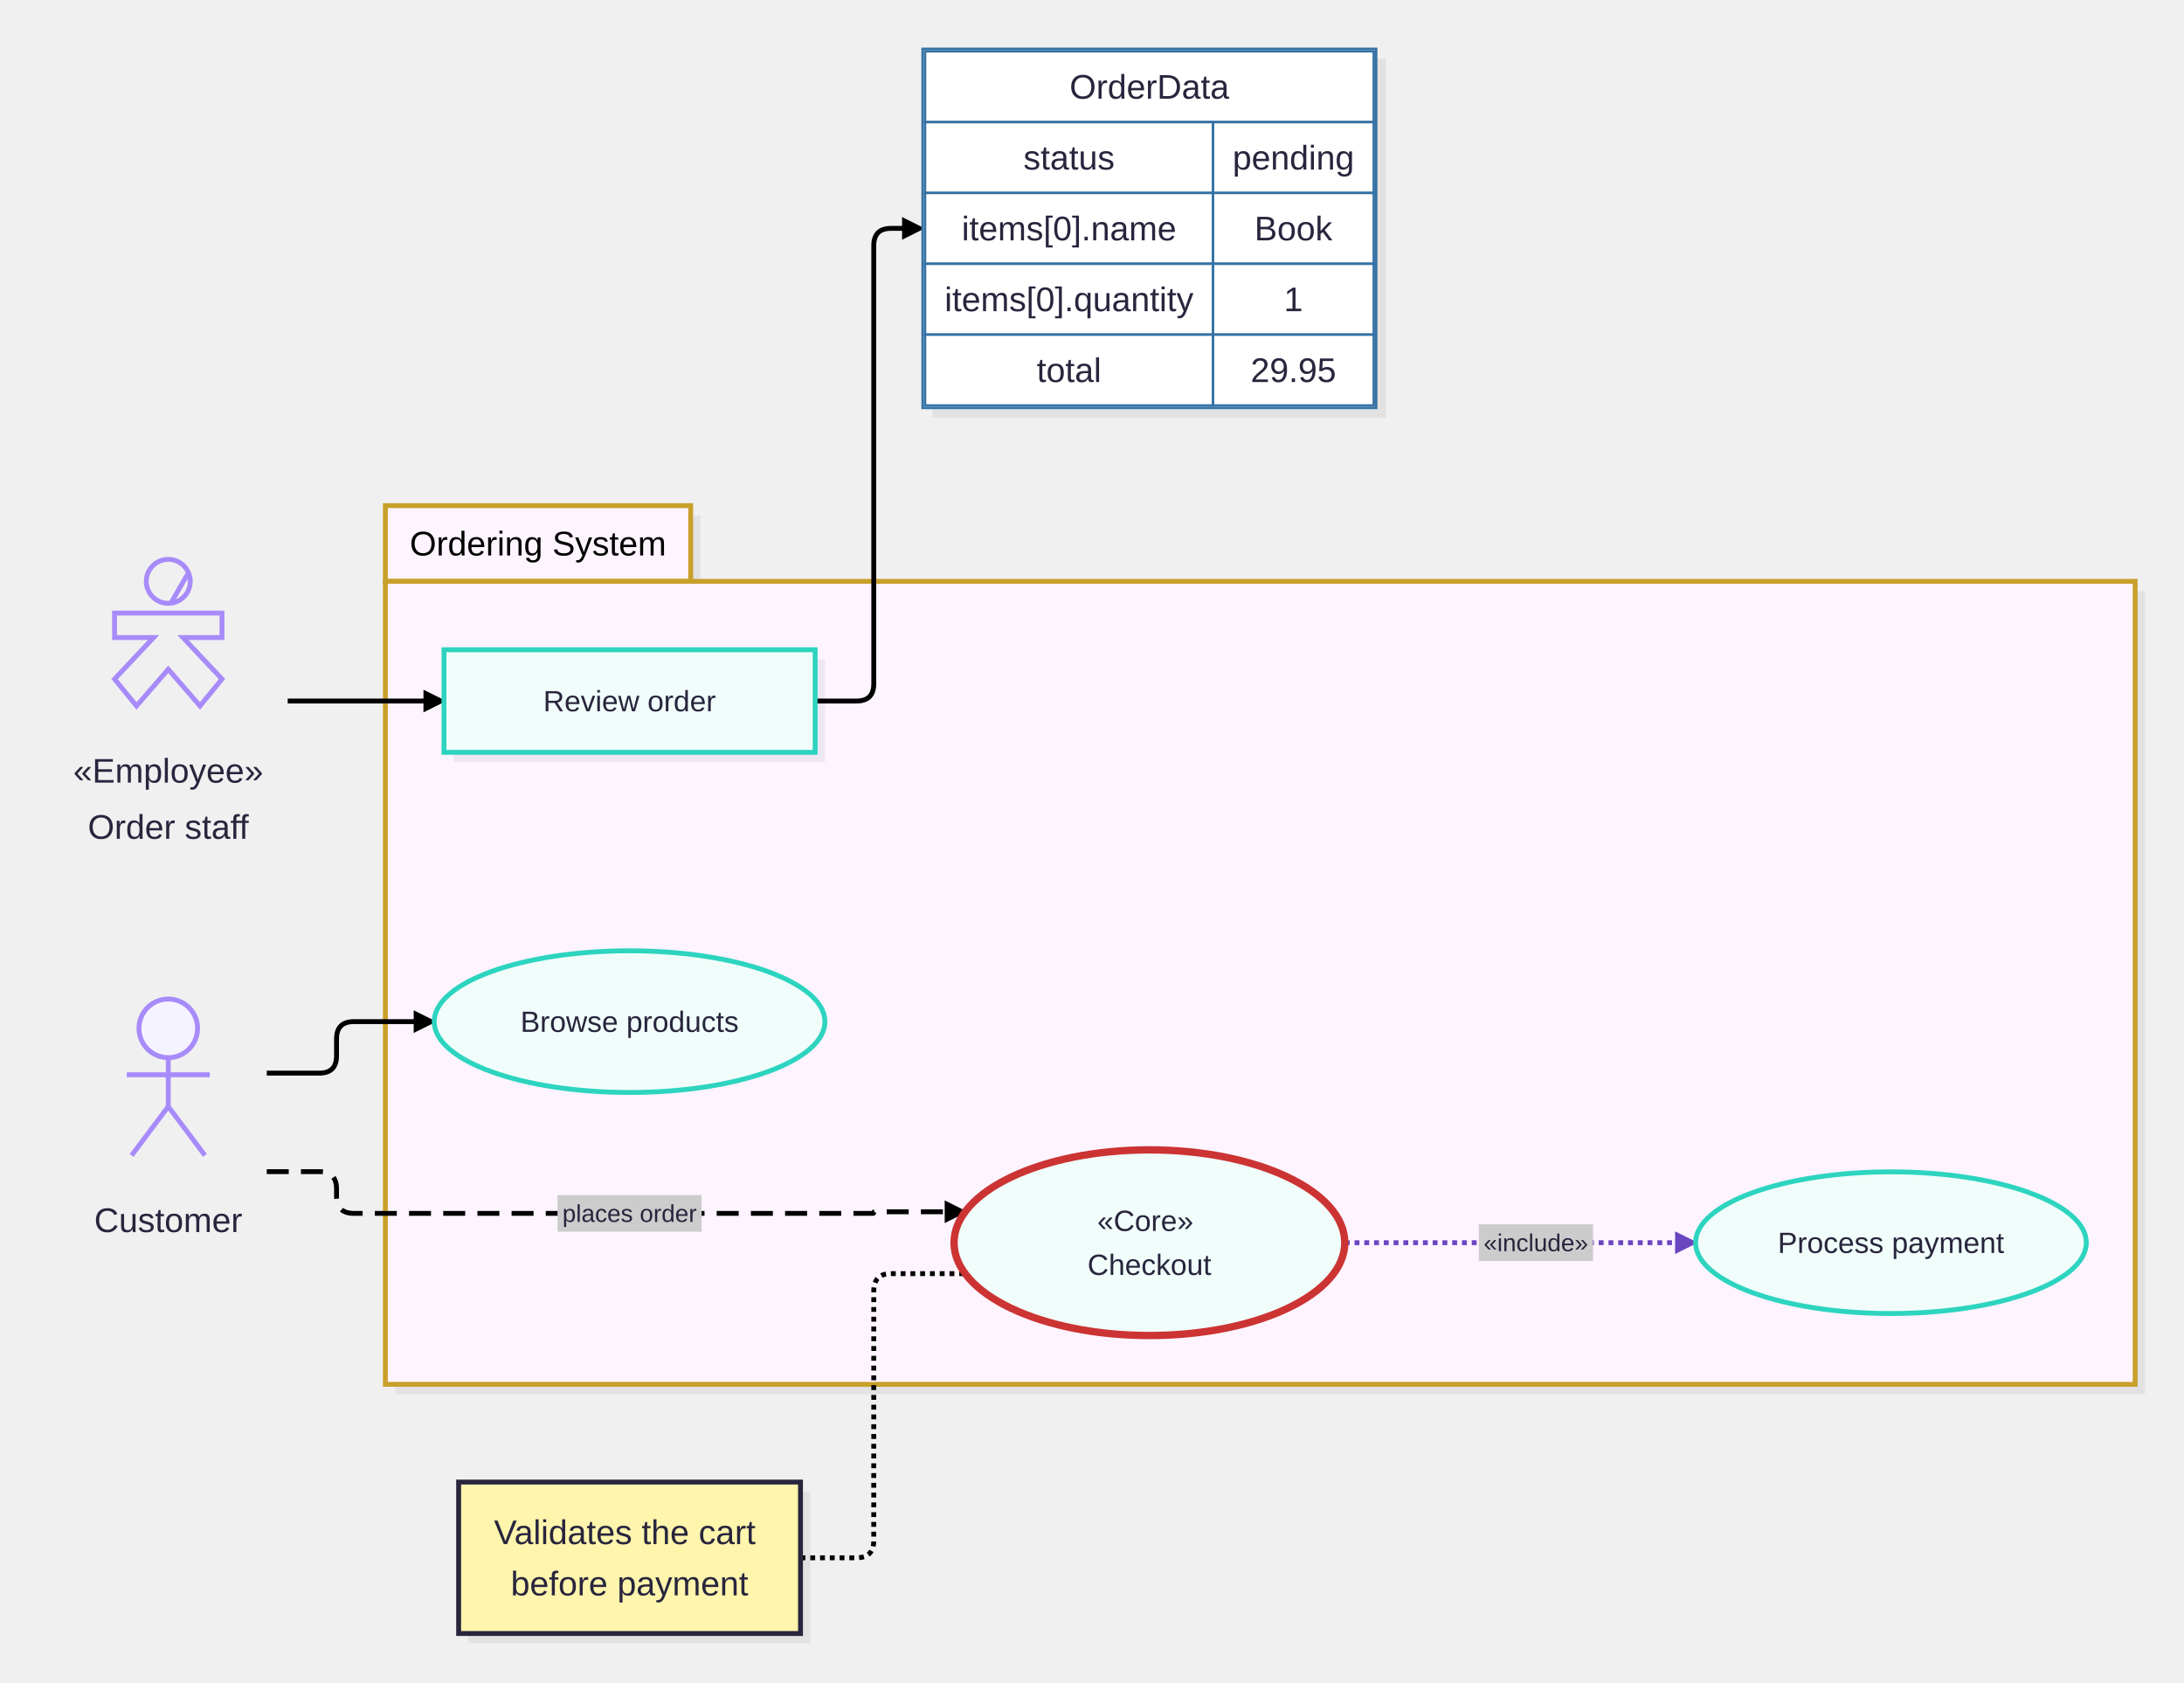
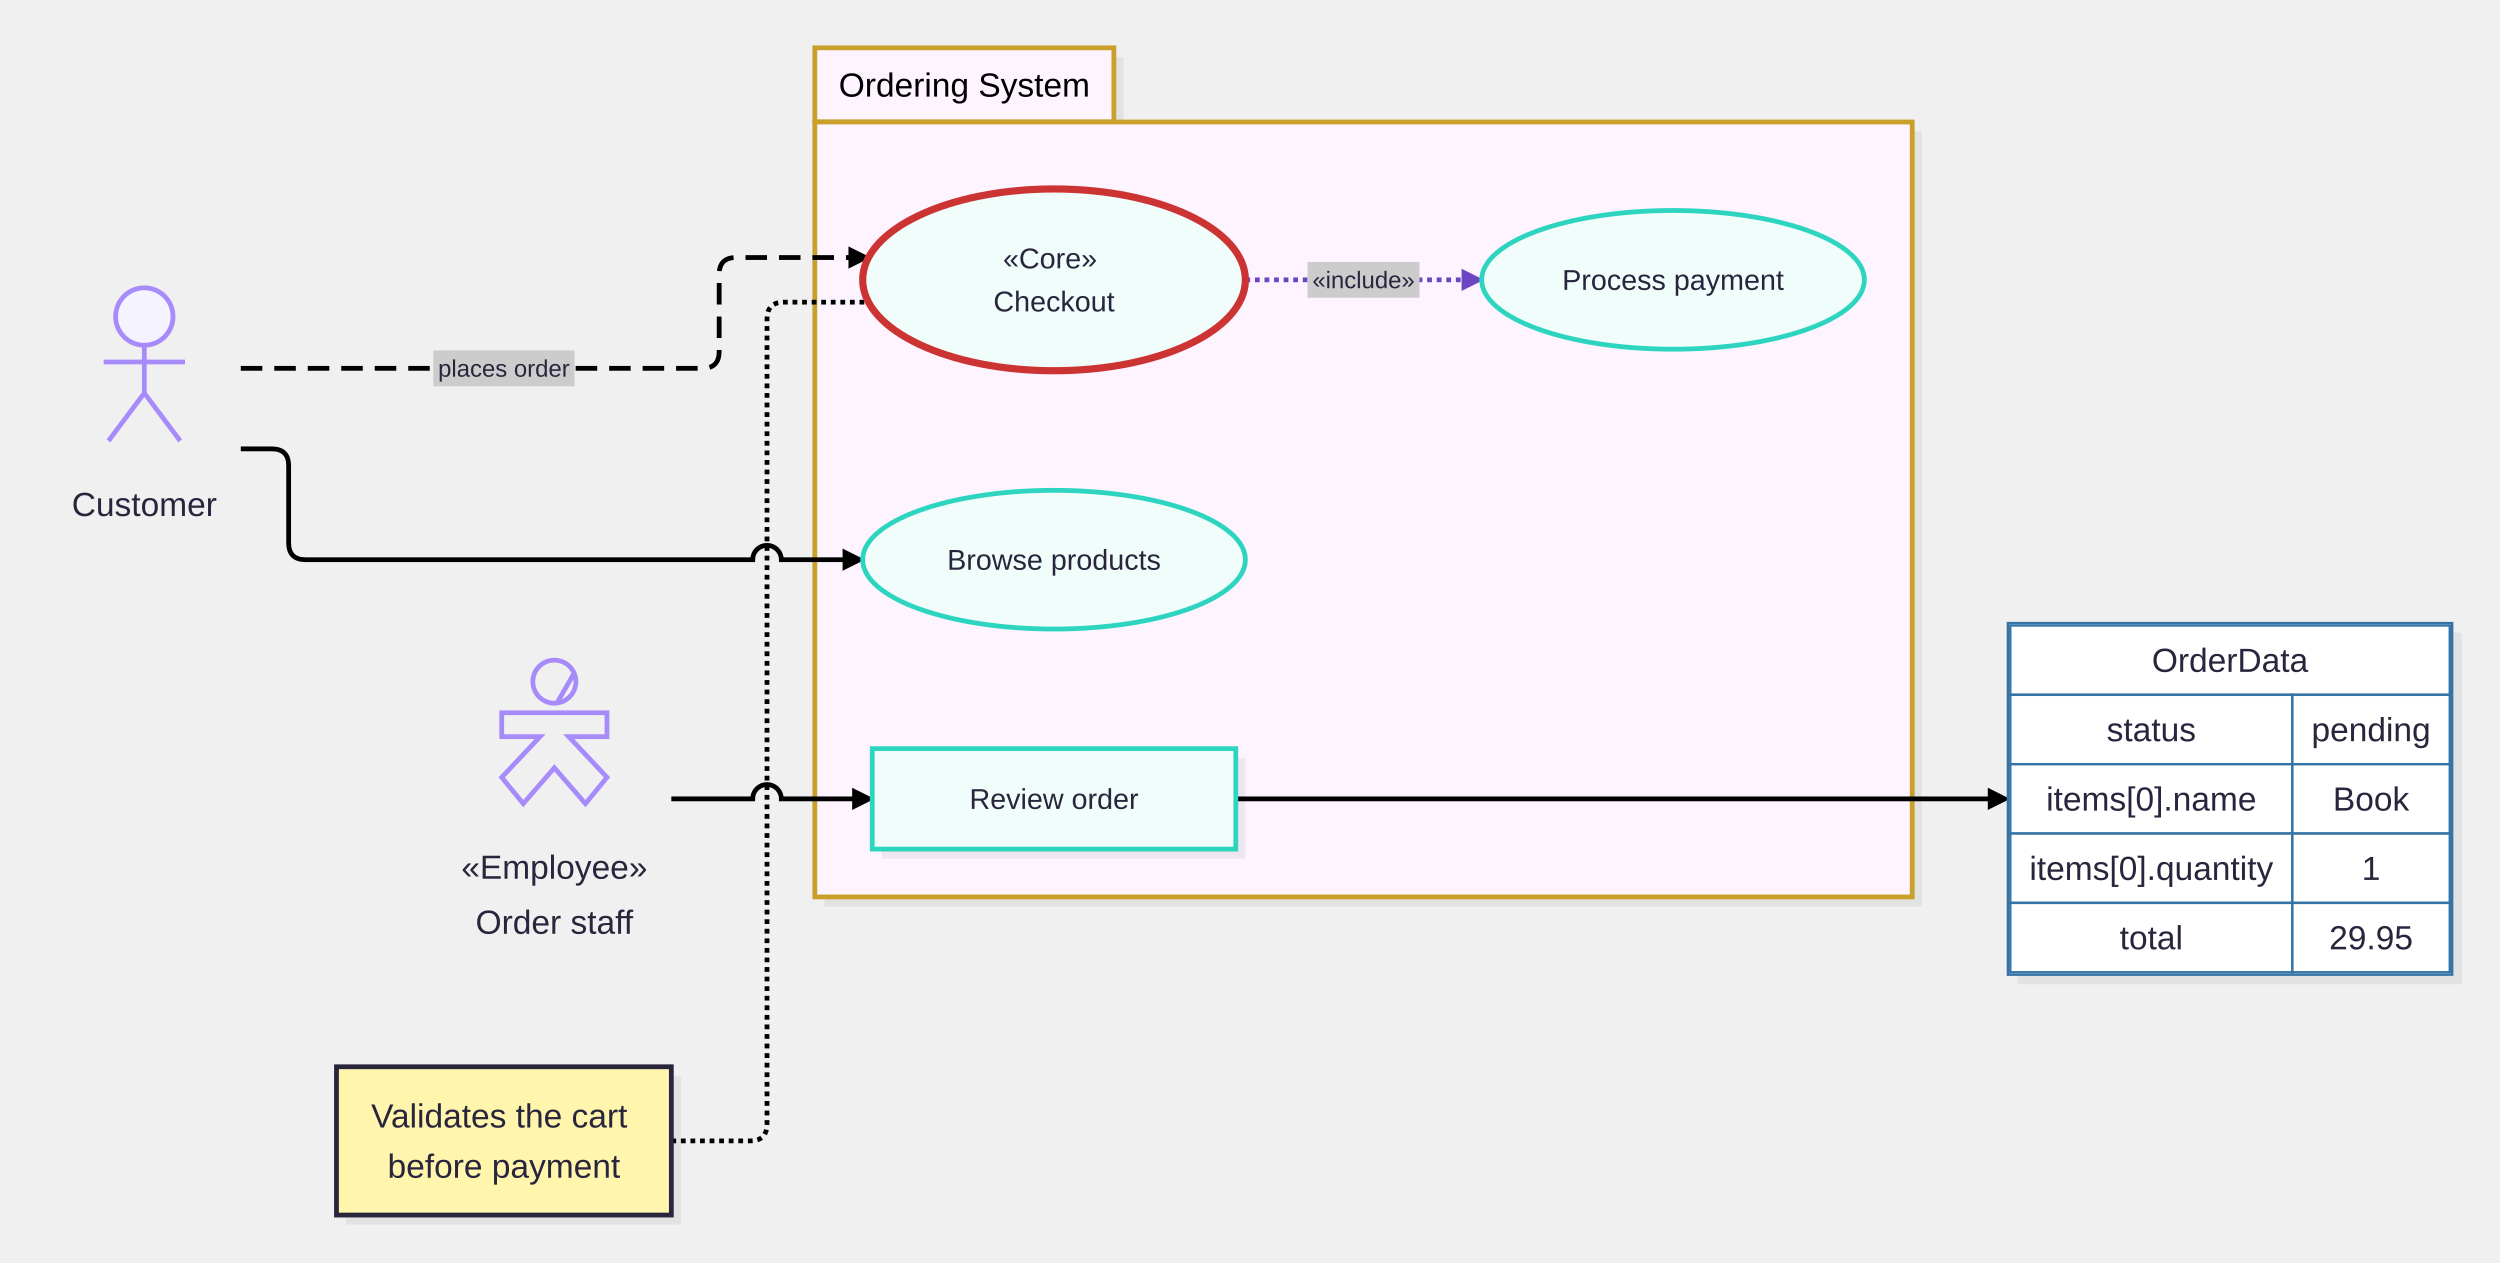
- <svg xmlns="http://www.w3.org/2000/svg" id="my-svg" width="100%" class="usecase" style="max-width: 894.358px; background-color: white;" viewBox="-20 -20 894.358 688.75" role="graphics-document document" aria-roledescription="usecase" aria-labelledby="chart-title-my-svg" aria-describedby="chart-desc-my-svg">
+ <svg xmlns="http://www.w3.org/2000/svg" id="my-svg" width="100%" class="usecase" style="max-width: 1045.222px; background-color: white;" viewBox="-20 -20 1045.222 528" role="graphics-document document" aria-roledescription="usecase" aria-labelledby="chart-title-my-svg" aria-describedby="chart-desc-my-svg">
  <style>#my-svg{font-family:"Recursive Variable", arial, sans-serif;font-size:16px;}#my-svg text{font-family:"Recursive Variable", arial, sans-serif;}</style>
  <g>
    <g class="clusters">
      <g id="usecase-ordering" class="cluster usecase-system-boundary system-boundary system-boundary-package">
-         <rect class="drop-shadow" x="141.812" y="191" width="125.028" height="31" fill="#000000" stroke="none" opacity="0.06" />
-         <rect class="boundary-tab system-boundary-package-tab" x="137.812" y="187" width="125.028" height="31" fill="#FDF4FF" stroke="#c8a02a" stroke-width="2" />
-         <rect class="drop-shadow" x="141.812" y="222" width="716.546" height="328.75" fill="#000000" stroke="none" opacity="0.06" />
-         <rect class="boundary-body" x="137.812" y="218" width="716.546" height="328.75" fill="#FDF4FF" stroke="#c8a02a" stroke-width="2" />
-         <text x="200.326" y="207.4" text-anchor="middle" font-size="14" fill="#000000">Ordering System</text>
+         <rect class="drop-shadow" x="324.676" y="4" width="125.028" height="31" fill="#000000" stroke="none" opacity="0.06" />
+         <rect class="boundary-tab system-boundary-package-tab" x="320.676" y="0" width="125.028" height="31" fill="#FDF4FF" stroke="#c8a02a" stroke-width="2" />
+         <rect class="drop-shadow" x="324.676" y="35" width="458.8" height="324" fill="#000000" stroke="none" opacity="0.06" />
+         <rect class="boundary-body" x="320.676" y="31" width="458.8" height="324" fill="#FDF4FF" stroke="#c8a02a" stroke-width="2" />
+         <text x="383.19" y="20.4" text-anchor="middle" font-size="14" fill="#000000">Ordering System</text>
      </g>
    </g>
    <g class="edgePaths">
      <g id="usecase-starts" class="edgePath">
-         <path class="relationship relationship-association" d="M89.244,459.667L110.741,459.667C115.455,459.667,117.812,462.024,117.812,466.738L117.812,469.679C117.812,474.393,120.169,476.75,124.883,476.75L337.479,476.75C337.701,476.75,337.812,476.639,337.812,476.417L337.812,476.417C337.812,476.194,337.923,476.083,338.145,476.083L371.26,476.083" fill="none" stroke="#000000" stroke-width="2" stroke-dasharray="9 5" />
-         <path class="marker" d="M367.26,472.083L375.26,476.083L367.26,480.083Z" fill="#000000" stroke="#000000" stroke-width="0.8" />
+         <path class="relationship relationship-association" d="M80.676,134L273.605,134C278.319,134,280.676,131.643,280.676,126.929L280.676,94.738C280.676,90.024,283.033,87.667,287.747,87.667L339.127,87.667" fill="none" stroke="#000000" stroke-width="2" stroke-dasharray="9 5" />
+         <path class="marker" d="M335.127,83.667L343.127,87.667L335.127,91.667Z" fill="#000000" stroke="#000000" stroke-width="0.8" />
      </g>
      <g id="usecase-edge-0" class="edgePath">
-         <path class="relationship relationship-association" d="M89.244,419.333L110.741,419.333C115.455,419.333,117.812,416.976,117.812,412.262L117.812,405.321C117.812,400.607,120.169,398.25,124.883,398.25L153.812,398.25" fill="none" stroke="#000000" stroke-width="2" />
-         <path class="marker" d="M149.812,394.25L157.812,398.25L149.812,402.25Z" fill="#000000" stroke="#000000" stroke-width="0.8" />
+         <path class="relationship relationship-association" d="M80.676,167.667L93.605,167.667C98.319,167.667,100.676,170.024,100.676,174.738L100.676,206.929C100.676,211.643,103.033,214,107.747,214L294.676,214C294.676,210.686,297.362,208,300.676,208C303.99,208,306.676,210.686,306.676,214L336.676,214" fill="none" stroke="#000000" stroke-width="2" />
+         <path class="marker" d="M332.676,210L340.676,214L332.676,218Z" fill="#000000" stroke="#000000" stroke-width="0.8" />
      </g>
      <g id="usecase-pays" class="edgePath">
-         <path class="relationship relationship-include" d="M530.685,488.75L670.358,488.75" fill="none" stroke="#6b46c1" stroke-width="2" stroke-dasharray="2" />
-         <path class="marker" d="M666.358,484.75L674.358,488.75L666.358,492.75Z" fill="#6b46c1" stroke="#6b46c1" stroke-width="0.8" />
+         <path class="relationship relationship-include" d="M500.676,97L595.476,97" fill="none" stroke="#6b46c1" stroke-width="2" stroke-dasharray="2" />
+         <path class="marker" d="M591.476,93L599.476,97L591.476,101Z" fill="#6b46c1" stroke="#6b46c1" stroke-width="0.8" />
      </g>
      <g id="usecase-edge-1" class="edgePath">
-         <path class="relationship relationship-association" d="M97.812,267L157.812,267" fill="none" stroke="#000000" stroke-width="2" />
-         <path class="marker" d="M153.812,263L161.812,267L153.812,271Z" fill="#000000" stroke="#000000" stroke-width="0.8" />
+         <path class="relationship relationship-association" d="M260.676,314L294.676,314C294.676,310.686,297.362,308,300.676,308C303.99,308,306.676,310.686,306.676,314L340.676,314" fill="none" stroke="#000000" stroke-width="2" />
+         <path class="marker" d="M336.676,310L344.676,314L336.676,318Z" fill="#000000" stroke="#000000" stroke-width="0.8" />
      </g>
      <g id="usecase-edge-2" class="edgePath">
-         <path class="relationship relationship-association" d="M313.812,267L330.741,267C335.455,267,337.812,264.643,337.812,259.929L337.812,80.571C337.812,75.857,340.169,73.5,344.883,73.5L353.812,73.5" fill="none" stroke="#000000" stroke-width="2" />
-         <path class="marker" d="M349.812,69.5L357.812,73.5L349.812,77.5Z" fill="#000000" stroke="#000000" stroke-width="0.8" />
+         <path class="relationship relationship-association" d="M496.676,314L815.476,314" fill="none" stroke="#000000" stroke-width="2" />
+         <path class="marker" d="M811.476,310L819.476,314L811.476,318Z" fill="#000000" stroke="#000000" stroke-width="0.8" />
      </g>
      <g id="usecase-note-0-edge" class="edgePath">
-         <path class="relationship relationship-note" d="M307.812,617.75L330.741,617.75C335.455,617.75,337.812,615.393,337.812,610.679L337.812,508.488C337.812,503.774,340.169,501.417,344.883,501.417L375.26,501.417" fill="none" stroke="#000000" stroke-width="2" stroke-dasharray="2" />
+         <path class="relationship relationship-note" d="M260.676,457L293.605,457C298.319,457,300.676,454.643,300.676,449.929L300.676,113.404C300.676,108.69,303.033,106.333,307.747,106.333L343.127,106.333" fill="none" stroke="#000000" stroke-width="2" stroke-dasharray="2" />
      </g>
    </g>
    <g class="edgeLabels">
      <g class="edgeLabel">
-         <rect x="208.302" y="469.25" width="59.02" height="15" fill="#cccccc" stroke="none" />
-         <text x="237.812" y="480.25" text-anchor="middle" font-size="10" fill="#28253D">places order</text>
+         <rect x="161.166" y="126.5" width="59.02" height="15" fill="#cccccc" stroke="none" />
+         <text x="190.676" y="137.5" text-anchor="middle" font-size="10" fill="#28253D">places order</text>
      </g>
      <g class="edgeLabel">
-         <rect x="585.558" y="481.25" width="46.8" height="15" fill="#cccccc" stroke="none" />
-         <text x="608.958" y="492.25" text-anchor="middle" font-size="10" fill="#28253D">«include»</text>
+         <rect x="526.676" y="89.5" width="46.8" height="15" fill="#cccccc" stroke="none" />
+         <text x="550.076" y="100.5" text-anchor="middle" font-size="10" fill="#28253D">«include»</text>
      </g>
    </g>
    <g class="nodes">
      <g id="usecase-Customer" class="node default usecase-actor">
-         <path class="usecase-actor-stick" d="M48.906,413C55.533,413,60.906,407.627,60.906,401C60.906,394.373,55.533,389,48.906,389C42.279,389,36.906,394.373,36.906,401C36.906,407.627,42.279,413,48.906,413ZM48.906,413L48.906,433M31.906,420L65.906,420M48.906,433L33.906,453M48.906,433L63.906,453" fill="#F5F3FF" stroke="#A78BFA" stroke-width="2" />
-         <text x="48.906" y="484.4" text-anchor="middle" font-size="14" fill="#28253D">Customer</text>
+         <path class="usecase-actor-stick" d="M40.338,124.333C46.965,124.333,52.338,118.96,52.338,112.333C52.338,105.706,46.965,100.333,40.338,100.333C33.711,100.333,28.338,105.706,28.338,112.333C28.338,118.96,33.711,124.333,40.338,124.333ZM40.338,124.333L40.338,144.333M23.338,131.333L57.338,131.333M40.338,144.333L25.338,164.333M40.338,144.333L55.338,164.333" fill="#F5F3FF" stroke="#A78BFA" stroke-width="2" />
+         <text x="40.338" y="195.733" text-anchor="middle" font-size="14" fill="#28253D">Customer</text>
      </g>
      <g id="usecase-Staff" class="node default usecase-actor">
-         <circle class="usecase-actor-hollow-head" cx="48.906" cy="218" r="9" fill="none" stroke="#A78BFA" stroke-width="2" />
-         <path class="usecase-actor-hollow-body" d="M26.906,231L70.906,231L70.906,241L54.906,241L70.906,258L61.906,269L48.906,254L35.906,269L26.906,258L42.906,241L26.906,241Z" fill="none" stroke="#A78BFA" stroke-width="2" />
-         <path class="usecase-business-marker" d="M49.983,226.935L57.183,214.465" fill="none" stroke="#A78BFA" stroke-width="2" />
-         <text x="48.906" y="300.4" text-anchor="middle" font-size="14" fill="#28253D">«Employee»</text>
-         <text x="48.906" y="323.4" text-anchor="middle" font-size="14" fill="#28253D">Order staff</text>
+         <circle class="usecase-actor-hollow-head" cx="211.77" cy="265" r="9" fill="none" stroke="#A78BFA" stroke-width="2" />
+         <path class="usecase-actor-hollow-body" d="M189.77,278L233.77,278L233.77,288L217.77,288L233.77,305L224.77,316L211.77,301L198.77,316L189.77,305L205.77,288L189.77,288Z" fill="none" stroke="#A78BFA" stroke-width="2" />
+         <path class="usecase-business-marker" d="M212.847,273.935L220.047,261.465" fill="none" stroke="#A78BFA" stroke-width="2" />
+         <text x="211.77" y="347.4" text-anchor="middle" font-size="14" fill="#28253D">«Employee»</text>
+         <text x="211.77" y="370.4" text-anchor="middle" font-size="14" fill="#28253D">Order staff</text>
      </g>
      <g id="usecase-Browse" class="node default usecase-usecase">
-         <path class="basic label-container" d="M317.812,398.25C317.812,414.266,281.995,427.25,237.812,427.25C193.629,427.25,157.812,414.266,157.812,398.25C157.812,382.234,193.629,369.25,237.812,369.25C281.995,369.25,317.812,382.234,317.812,398.25Z" fill="#F0FDFA" stroke="#2DD4BF" stroke-width="2" />
-         <text x="237.812" y="402.45" text-anchor="middle" font-size="12" fill="#28253D">Browse products</text>
+         <path class="basic label-container" d="M500.676,214C500.676,230.016,464.859,243,420.676,243C376.493,243,340.676,230.016,340.676,214C340.676,197.984,376.493,185,420.676,185C464.859,185,500.676,197.984,500.676,214Z" fill="#F0FDFA" stroke="#2DD4BF" stroke-width="2" />
+         <text x="420.676" y="218.2" text-anchor="middle" font-size="12" fill="#28253D">Browse products</text>
      </g>
      <g id="usecase-Checkout" class="node default usecase-usecase">
-         <path class="basic label-container" d="M530.685,488.75C530.685,509.737,494.868,526.75,450.685,526.75C406.502,526.75,370.685,509.737,370.685,488.75C370.685,467.763,406.502,450.75,450.685,450.75C494.868,450.75,530.685,467.763,530.685,488.75Z" fill="#F0FDFA" stroke="#c33" stroke-width="3" />
-         <text x="450.685" y="483.95" text-anchor="middle" font-size="12" fill="#28253D">
-           <tspan x="450.685" y="483.95">«Core»</tspan>
-           <tspan x="450.685" y="501.95">Checkout</tspan>
+         <path class="basic label-container" d="M500.676,97C500.676,117.987,464.859,135,420.676,135C376.493,135,340.676,117.987,340.676,97C340.676,76.013,376.493,59,420.676,59C464.859,59,500.676,76.013,500.676,97Z" fill="#F0FDFA" stroke="#c33" stroke-width="3" />
+         <text x="420.676" y="92.2" text-anchor="middle" font-size="12" fill="#28253D">
+           <tspan x="420.676" y="92.2">«Core»</tspan>
+           <tspan x="420.676" y="110.2">Checkout</tspan>
        </text>
      </g>
      <g id="usecase-Payment" class="node default usecase-usecase">
-         <path class="basic label-container" d="M834.358,488.75C834.358,504.766,798.541,517.75,754.358,517.75C710.175,517.75,674.358,504.766,674.358,488.75C674.358,472.734,710.175,459.75,754.358,459.75C798.541,459.75,834.358,472.734,834.358,488.75Z" fill="#F0FDFA" stroke="#2DD4BF" stroke-width="2" />
-         <text x="754.358" y="492.95" text-anchor="middle" font-size="12" fill="#28253D">Process payment</text>
+         <path class="basic label-container" d="M759.476,97C759.476,113.016,723.659,126,679.476,126C635.293,126,599.476,113.016,599.476,97C599.476,80.984,635.293,68,679.476,68C723.659,68,759.476,80.984,759.476,97Z" fill="#F0FDFA" stroke="#2DD4BF" stroke-width="2" />
+         <text x="679.476" y="101.2" text-anchor="middle" font-size="12" fill="#28253D">Process payment</text>
      </g>
      <g id="usecase-Review" class="node default usecase-usecase">
-         <rect class="drop-shadow" x="165.812" y="250" width="152" height="42" fill="#000000" stroke="none" opacity="0.06" />
-         <rect class="basic label-container" x="161.812" y="246" width="152" height="42" fill="#F0FDFA" stroke="#2DD4BF" stroke-width="2" />
-         <text x="237.812" y="271.2" text-anchor="middle" font-size="12" fill="#28253D">Review order</text>
+         <rect class="drop-shadow" x="348.676" y="297" width="152" height="42" fill="#000000" stroke="none" opacity="0.06" />
+         <rect class="basic label-container" x="344.676" y="293" width="152" height="42" fill="#F0FDFA" stroke="#2DD4BF" stroke-width="2" />
+         <text x="420.676" y="318.2" text-anchor="middle" font-size="12" fill="#28253D">Review order</text>
      </g>
      <g id="usecase-note-0" class="node default usecase-note">
-         <rect class="drop-shadow" x="171.812" y="590.75" width="140" height="62" fill="#000000" stroke="none" opacity="0.06" />
-         <rect class="basic label-container" x="167.812" y="586.75" width="140" height="62" fill="#fff5ad" stroke="#28253D" stroke-width="2" />
-         <text x="237.812" y="612.15" text-anchor="middle" font-size="14" fill="#28253D">
-           <tspan x="237.812" y="612.15">Validates the cart</tspan>
-           <tspan x="237.812" y="633.15">before payment</tspan>
+         <rect class="drop-shadow" x="124.676" y="430" width="140" height="62" fill="#000000" stroke="none" opacity="0.06" />
+         <rect class="basic label-container" x="120.676" y="426" width="140" height="62" fill="#fff5ad" stroke="#28253D" stroke-width="2" />
+         <text x="190.676" y="451.4" text-anchor="middle" font-size="14" fill="#28253D">
+           <tspan x="190.676" y="451.4">Validates the cart</tspan>
+           <tspan x="190.676" y="472.4">before payment</tspan>
        </text>
      </g>
      <g id="usecase-OrderData" class="node default usecase-json">
-         <rect class="drop-shadow" x="361.812" y="4" width="185.746" height="147" fill="#000000" stroke="none" opacity="0.06" />
-         <rect class="label-container usecase-json-border" x="357.812" y="0" width="185.746" height="147" fill="#ffffff" stroke="#3572a5" stroke-width="1" />
-         <rect class="usecase-json-cell" x="358.812" y="1" width="183.746" height="29" fill="#ffffff" stroke="#3572a5" stroke-width="1" />
-         <text x="450.685" y="20.4" text-anchor="middle" font-size="14" fill="#28253D">OrderData</text>
-         <rect class="usecase-json-cell" x="358.812" y="30" width="117.934" height="29" fill="#ffffff" stroke="#3572a5" stroke-width="1" />
-         <rect class="usecase-json-cell" x="476.746" y="30" width="65.812" height="29" fill="#ffffff" stroke="#3572a5" stroke-width="1" />
-         <text x="417.779" y="49.4" text-anchor="middle" font-size="14" fill="#28253D">status</text>
-         <text x="509.652" y="49.4" text-anchor="middle" font-size="14" fill="#28253D">pending</text>
-         <rect class="usecase-json-cell" x="358.812" y="59" width="117.934" height="29" fill="#ffffff" stroke="#3572a5" stroke-width="1" />
-         <rect class="usecase-json-cell" x="476.746" y="59" width="65.812" height="29" fill="#ffffff" stroke="#3572a5" stroke-width="1" />
-         <text x="417.779" y="78.4" text-anchor="middle" font-size="14" fill="#28253D">items[0].name</text>
-         <text x="509.652" y="78.4" text-anchor="middle" font-size="14" fill="#28253D">Book</text>
-         <rect class="usecase-json-cell" x="358.812" y="88" width="117.934" height="29" fill="#ffffff" stroke="#3572a5" stroke-width="1" />
-         <rect class="usecase-json-cell" x="476.746" y="88" width="65.812" height="29" fill="#ffffff" stroke="#3572a5" stroke-width="1" />
-         <text x="417.779" y="107.4" text-anchor="middle" font-size="14" fill="#28253D">items[0].quantity</text>
-         <text x="509.652" y="107.4" text-anchor="middle" font-size="14" fill="#28253D">1</text>
-         <rect class="usecase-json-cell" x="358.812" y="117" width="117.934" height="29" fill="#ffffff" stroke="#3572a5" stroke-width="1" />
-         <rect class="usecase-json-cell" x="476.746" y="117" width="65.812" height="29" fill="#ffffff" stroke="#3572a5" stroke-width="1" />
-         <text x="417.779" y="136.4" text-anchor="middle" font-size="14" fill="#28253D">total</text>
-         <text x="509.652" y="136.4" text-anchor="middle" font-size="14" fill="#28253D">29.95</text>
+         <rect class="drop-shadow" x="823.476" y="244.5" width="185.746" height="147" fill="#000000" stroke="none" opacity="0.06" />
+         <rect class="label-container usecase-json-border" x="819.476" y="240.5" width="185.746" height="147" fill="#ffffff" stroke="#3572a5" stroke-width="1" />
+         <rect class="usecase-json-cell" x="820.476" y="241.5" width="183.746" height="29" fill="#ffffff" stroke="#3572a5" stroke-width="1" />
+         <text x="912.349" y="260.9" text-anchor="middle" font-size="14" fill="#28253D">OrderData</text>
+         <rect class="usecase-json-cell" x="820.476" y="270.5" width="117.934" height="29" fill="#ffffff" stroke="#3572a5" stroke-width="1" />
+         <rect class="usecase-json-cell" x="938.41" y="270.5" width="65.812" height="29" fill="#ffffff" stroke="#3572a5" stroke-width="1" />
+         <text x="879.443" y="289.9" text-anchor="middle" font-size="14" fill="#28253D">status</text>
+         <text x="971.316" y="289.9" text-anchor="middle" font-size="14" fill="#28253D">pending</text>
+         <rect class="usecase-json-cell" x="820.476" y="299.5" width="117.934" height="29" fill="#ffffff" stroke="#3572a5" stroke-width="1" />
+         <rect class="usecase-json-cell" x="938.41" y="299.5" width="65.812" height="29" fill="#ffffff" stroke="#3572a5" stroke-width="1" />
+         <text x="879.443" y="318.9" text-anchor="middle" font-size="14" fill="#28253D">items[0].name</text>
+         <text x="971.316" y="318.9" text-anchor="middle" font-size="14" fill="#28253D">Book</text>
+         <rect class="usecase-json-cell" x="820.476" y="328.5" width="117.934" height="29" fill="#ffffff" stroke="#3572a5" stroke-width="1" />
+         <rect class="usecase-json-cell" x="938.41" y="328.5" width="65.812" height="29" fill="#ffffff" stroke="#3572a5" stroke-width="1" />
+         <text x="879.443" y="347.9" text-anchor="middle" font-size="14" fill="#28253D">items[0].quantity</text>
+         <text x="971.316" y="347.9" text-anchor="middle" font-size="14" fill="#28253D">1</text>
+         <rect class="usecase-json-cell" x="820.476" y="357.5" width="117.934" height="29" fill="#ffffff" stroke="#3572a5" stroke-width="1" />
+         <rect class="usecase-json-cell" x="938.41" y="357.5" width="65.812" height="29" fill="#ffffff" stroke="#3572a5" stroke-width="1" />
+         <text x="879.443" y="376.9" text-anchor="middle" font-size="14" fill="#28253D">total</text>
+         <text x="971.316" y="376.9" text-anchor="middle" font-size="14" fill="#28253D">29.95</text>
      </g>
    </g>
  </g>
</svg>
